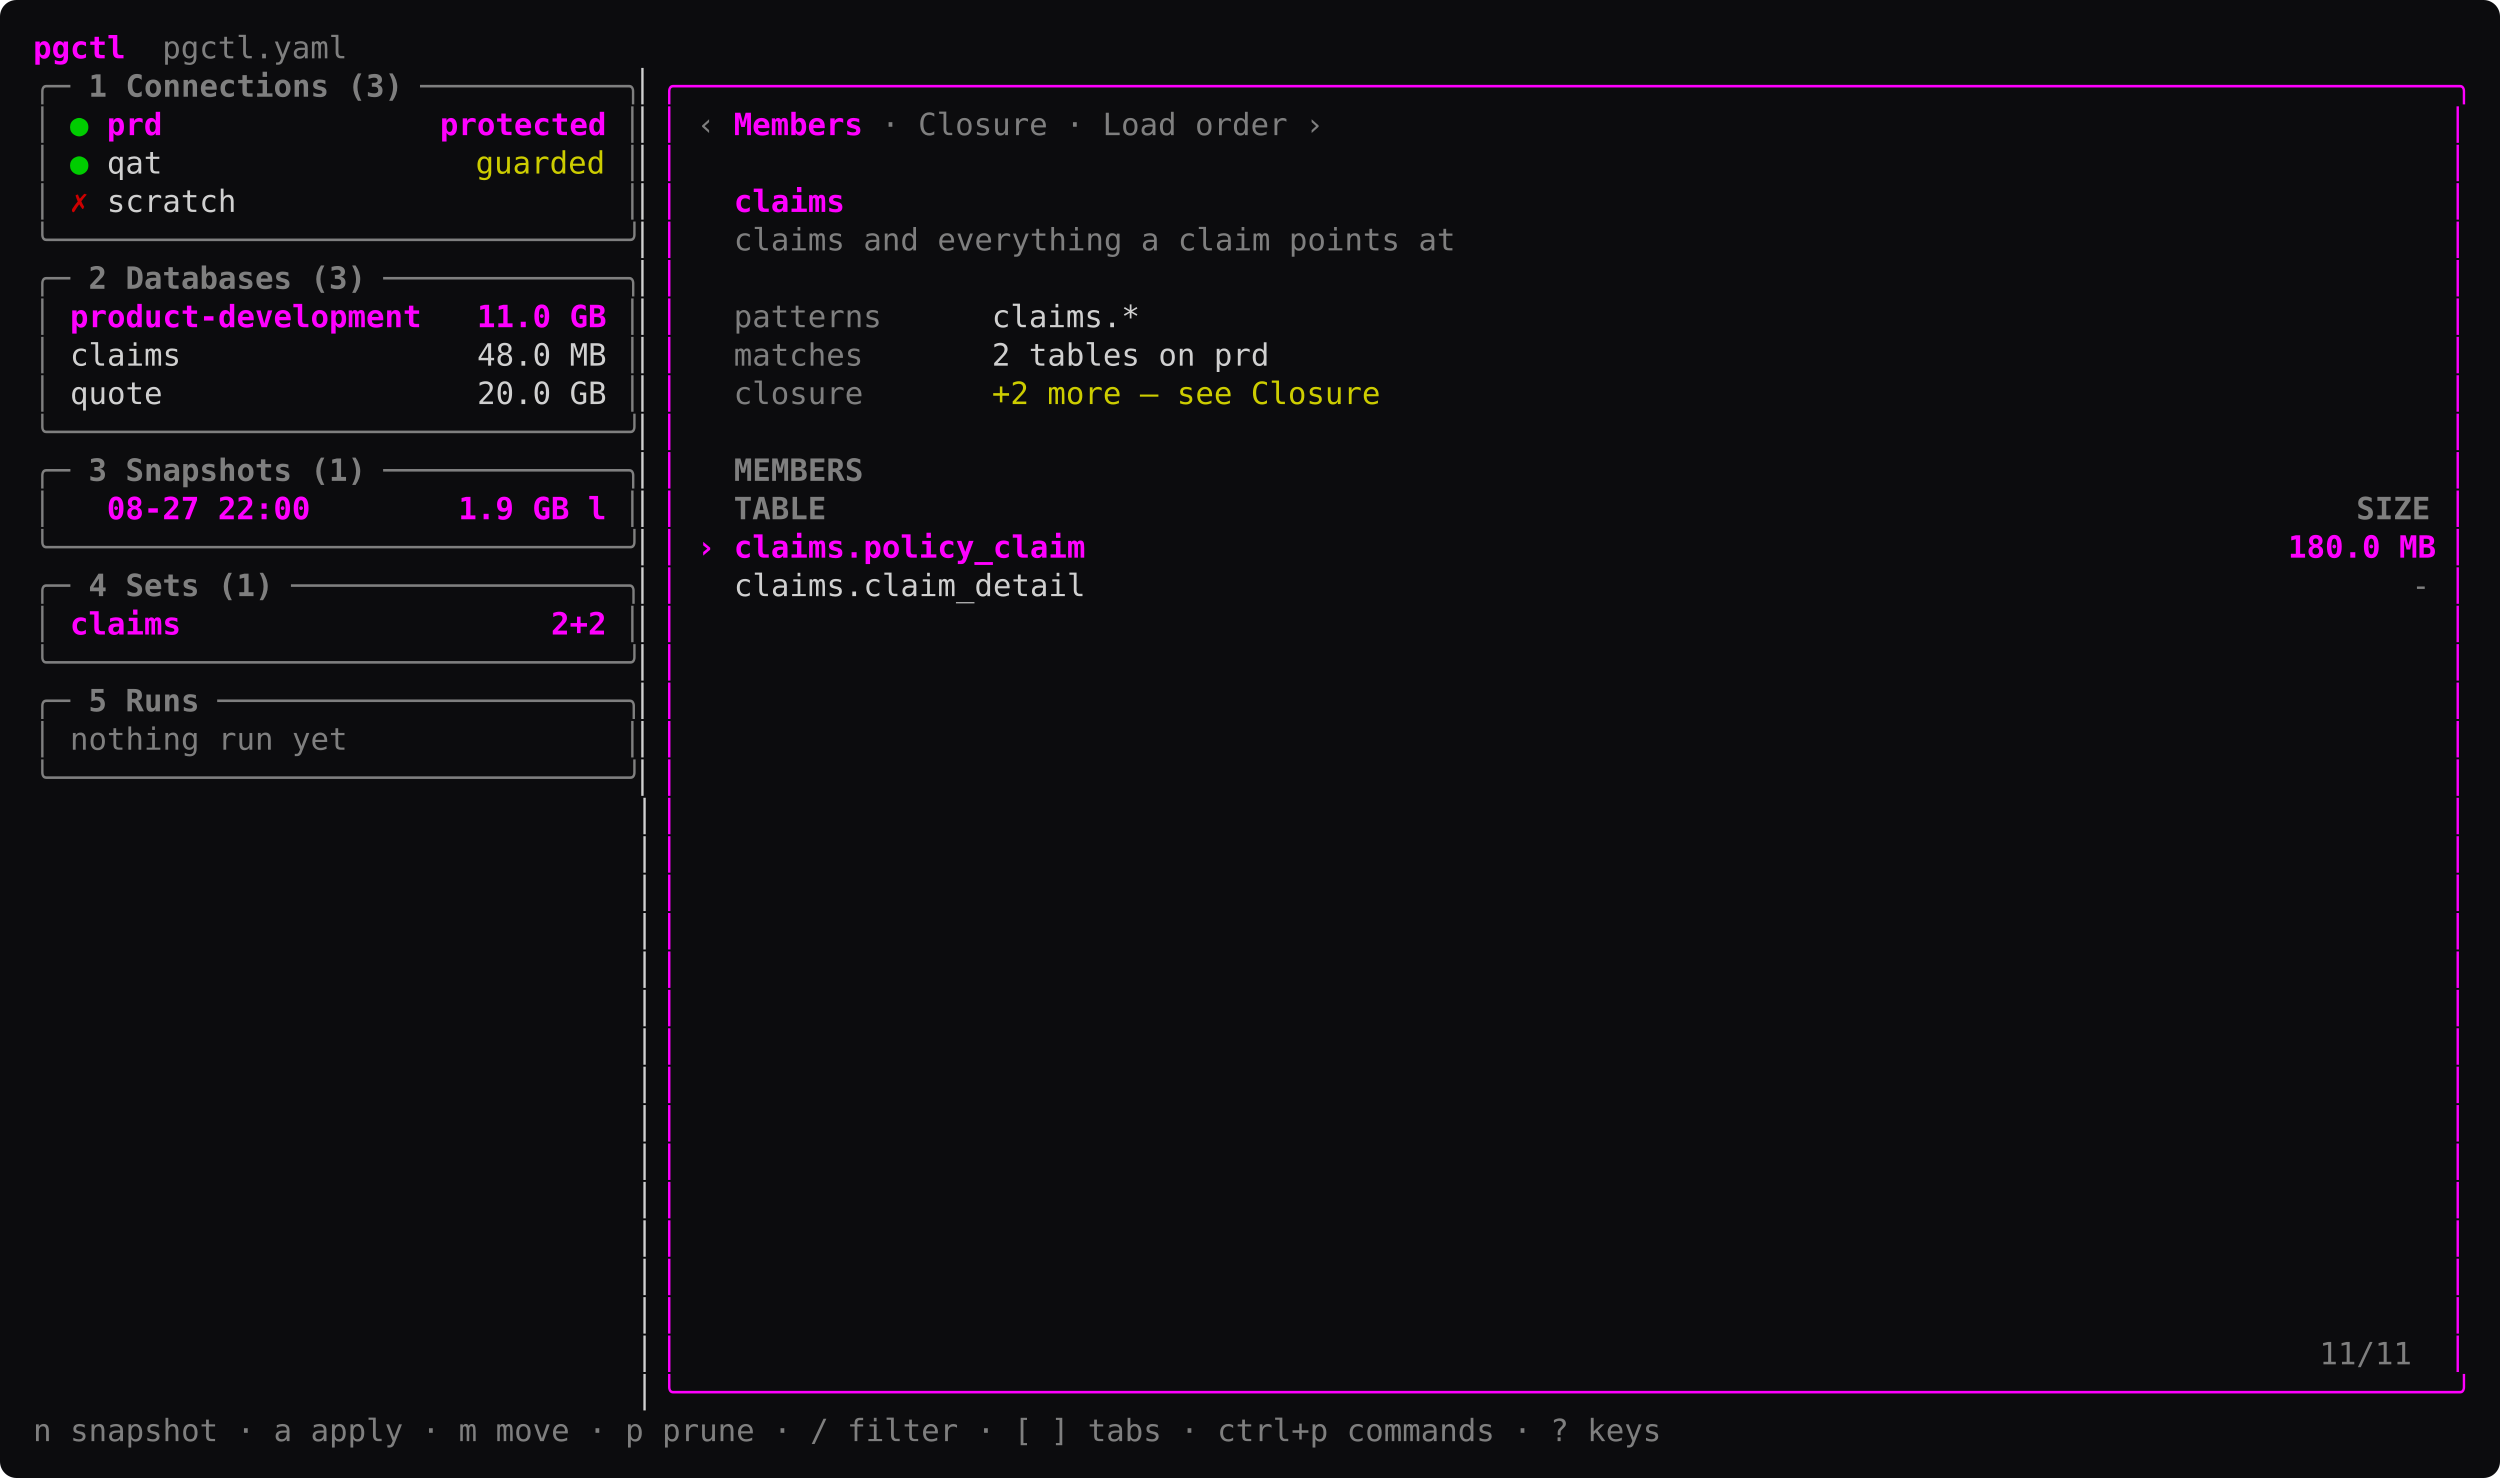
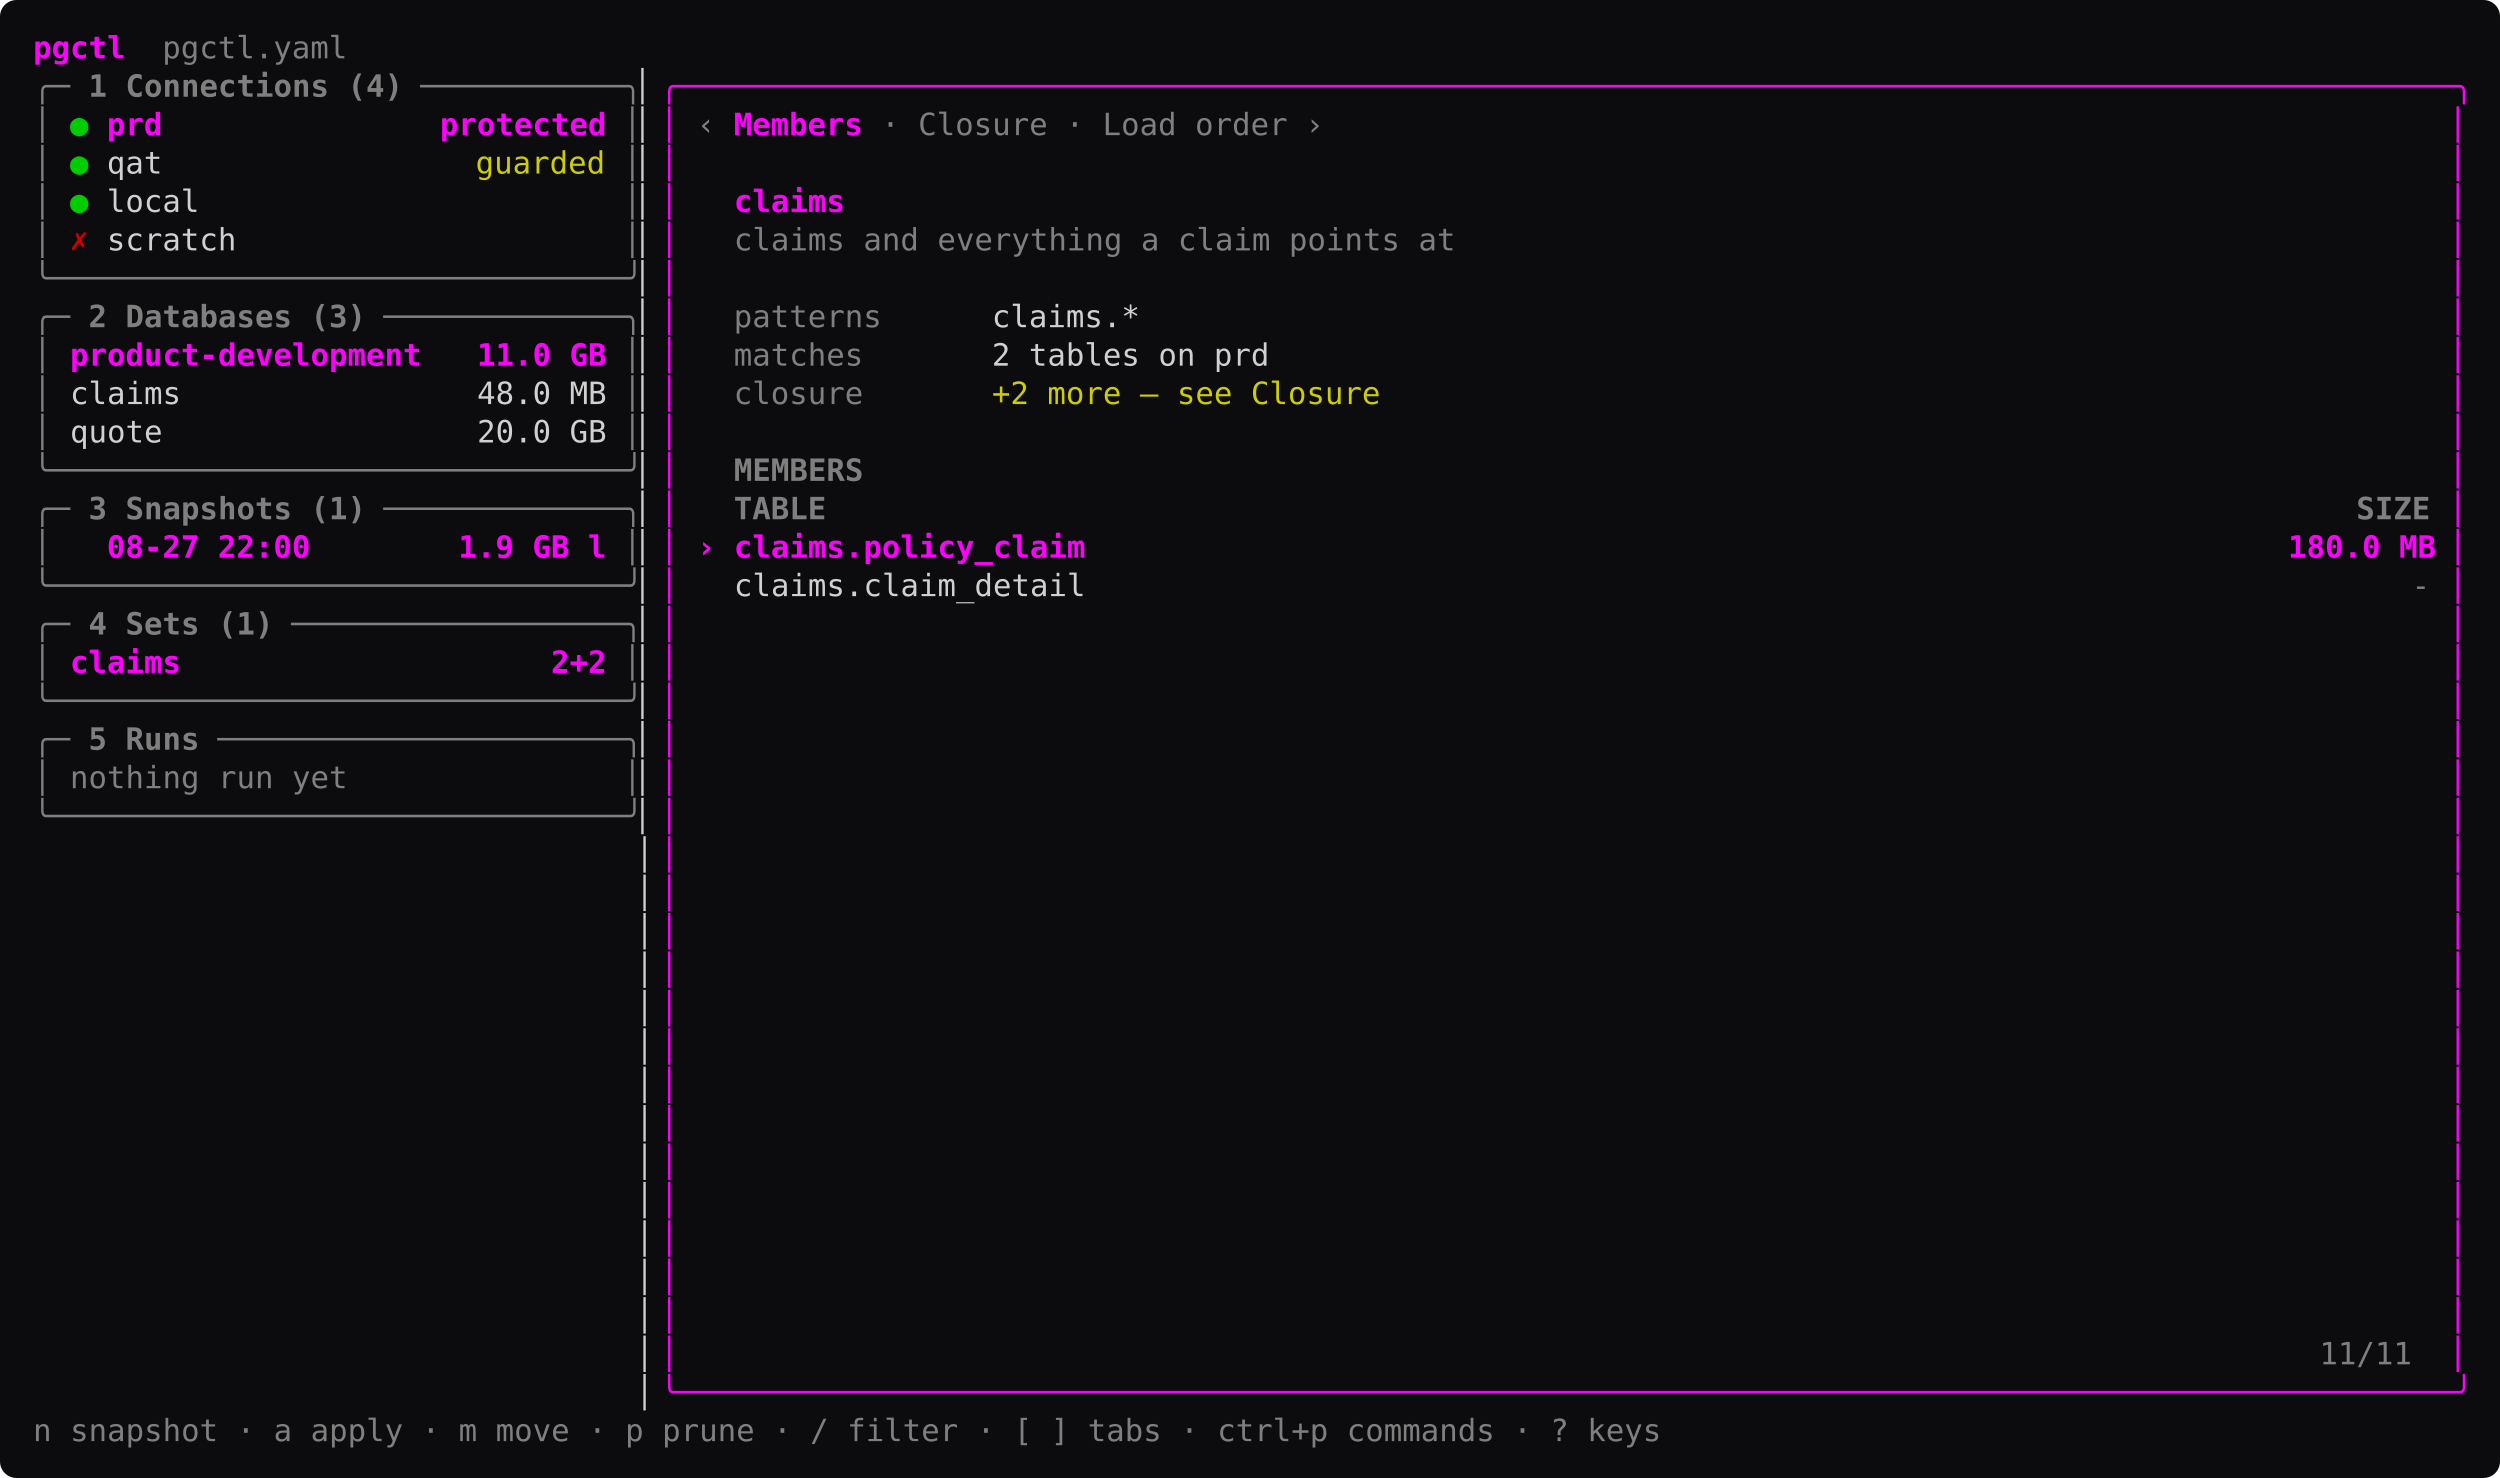
<svg xmlns="http://www.w3.org/2000/svg" width="1057.6" height="625.25" viewBox="0 0 1057.6 625.25" font-family="ui-monospace, 'SF Mono', SFMono-Regular, Menlo, Consolas, 'DejaVu Sans Mono', monospace" font-size="13" role="img">
  <rect width="1057.6" height="625.25" rx="7" fill="#0c0c0e" />
  <text x="14" y="24.68" textLength="39" lengthAdjust="spacing" fill="#ff00ff" font-weight="600" xml:space="preserve">pgctl</text>
  <text x="53" y="24.68" textLength="93.6" lengthAdjust="spacing" fill="#7f7f7f" xml:space="preserve">  pgctl.yaml</text>
  <text x="14" y="40.92" textLength="15.6" lengthAdjust="spacing" fill="#7f7f7f" xml:space="preserve">╭─</text>
-   <text x="29.6" y="40.92" textLength="140.4" lengthAdjust="spacing" fill="#7f7f7f" font-weight="600" xml:space="preserve"> 1 Connections (3)</text>
+   <text x="29.6" y="40.92" textLength="140.4" lengthAdjust="spacing" fill="#7f7f7f" font-weight="600" xml:space="preserve"> 1 Connections (4)</text>
  <text x="177.8" y="40.92" textLength="93.6" lengthAdjust="spacing" fill="#7f7f7f" xml:space="preserve">───────────╮</text>
  <text x="271.4" y="40.92" textLength="7.8" lengthAdjust="spacing" fill="#d0d0d0" xml:space="preserve">▏</text>
  <text x="279.2" y="40.92" textLength="764.4" lengthAdjust="spacing" fill="#ff00ff" xml:space="preserve">╭────────────────────────────────────────────────────────────────────────────────────────────────╮</text>
  <text x="14" y="57.17" textLength="7.8" lengthAdjust="spacing" fill="#7f7f7f" xml:space="preserve">│</text>
  <text x="29.6" y="57.17" textLength="7.8" lengthAdjust="spacing" fill="#00cd00" xml:space="preserve">●</text>
  <text x="45.2" y="57.17" textLength="210.6" lengthAdjust="spacing" fill="#ff00ff" font-weight="600" xml:space="preserve">prd               protected</text>
  <text x="263.6" y="57.17" textLength="7.8" lengthAdjust="spacing" fill="#7f7f7f" xml:space="preserve">│</text>
  <text x="271.4" y="57.17" textLength="7.8" lengthAdjust="spacing" fill="#d0d0d0" xml:space="preserve">▏</text>
  <text x="279.2" y="57.17" textLength="7.8" lengthAdjust="spacing" fill="#ff00ff" xml:space="preserve">│</text>
  <text x="294.8" y="57.17" textLength="7.8" lengthAdjust="spacing" fill="#7f7f7f" xml:space="preserve">‹</text>
  <text x="310.4" y="57.17" textLength="7.8" lengthAdjust="spacing" fill="#ff00ff" font-weight="600" xml:space="preserve">M</text>
  <text x="318.2" y="57.17" textLength="7.8" lengthAdjust="spacing" fill="#ff00ff" font-weight="600" xml:space="preserve">e</text>
  <text x="326" y="57.17" textLength="7.8" lengthAdjust="spacing" fill="#ff00ff" font-weight="600" xml:space="preserve">m</text>
  <text x="333.8" y="57.17" textLength="7.8" lengthAdjust="spacing" fill="#ff00ff" font-weight="600" xml:space="preserve">b</text>
  <text x="341.6" y="57.17" textLength="7.8" lengthAdjust="spacing" fill="#ff00ff" font-weight="600" xml:space="preserve">e</text>
  <text x="349.4" y="57.17" textLength="7.8" lengthAdjust="spacing" fill="#ff00ff" font-weight="600" xml:space="preserve">r</text>
  <text x="357.2" y="57.17" textLength="7.8" lengthAdjust="spacing" fill="#ff00ff" font-weight="600" xml:space="preserve">s</text>
  <text x="372.8" y="57.17" textLength="7.8" lengthAdjust="spacing" fill="#7f7f7f" xml:space="preserve">·</text>
  <text x="380.6" y="57.17" textLength="62.4" lengthAdjust="spacing" fill="#7f7f7f" xml:space="preserve"> Closure</text>
  <text x="450.8" y="57.17" textLength="7.8" lengthAdjust="spacing" fill="#7f7f7f" xml:space="preserve">·</text>
  <text x="458.6" y="57.17" textLength="85.8" lengthAdjust="spacing" fill="#7f7f7f" xml:space="preserve"> Load order</text>
  <text x="552.2" y="57.17" textLength="7.8" lengthAdjust="spacing" fill="#7f7f7f" xml:space="preserve">›</text>
  <text x="1035.8" y="57.17" textLength="7.8" lengthAdjust="spacing" fill="#ff00ff" xml:space="preserve">│</text>
  <text x="14" y="73.42" textLength="7.8" lengthAdjust="spacing" fill="#7f7f7f" xml:space="preserve">│</text>
  <text x="29.6" y="73.42" textLength="7.8" lengthAdjust="spacing" fill="#00cd00" xml:space="preserve">●</text>
  <text x="45.2" y="73.42" textLength="23.4" lengthAdjust="spacing" fill="#d0d0d0" xml:space="preserve">qat</text>
  <text x="201.2" y="73.42" textLength="54.6" lengthAdjust="spacing" fill="#cdcd00" xml:space="preserve">guarded</text>
  <text x="263.6" y="73.42" textLength="7.8" lengthAdjust="spacing" fill="#7f7f7f" xml:space="preserve">│</text>
  <text x="271.4" y="73.42" textLength="7.8" lengthAdjust="spacing" fill="#d0d0d0" xml:space="preserve">▏</text>
  <text x="279.2" y="73.42" textLength="7.8" lengthAdjust="spacing" fill="#ff00ff" xml:space="preserve">│</text>
  <text x="1035.8" y="73.42" textLength="7.8" lengthAdjust="spacing" fill="#ff00ff" xml:space="preserve">│</text>
  <text x="14" y="89.67" textLength="7.8" lengthAdjust="spacing" fill="#7f7f7f" xml:space="preserve">│</text>
-   <text x="29.6" y="89.67" textLength="7.8" lengthAdjust="spacing" fill="#cd0000" font-weight="600" xml:space="preserve">✗</text>
-   <text x="45.2" y="89.67" textLength="54.6" lengthAdjust="spacing" fill="#d0d0d0" xml:space="preserve">scratch</text>
+   <text x="29.6" y="89.67" textLength="7.8" lengthAdjust="spacing" fill="#00cd00" xml:space="preserve">●</text>
+   <text x="45.2" y="89.67" textLength="39" lengthAdjust="spacing" fill="#d0d0d0" xml:space="preserve">local</text>
  <text x="263.6" y="89.67" textLength="7.8" lengthAdjust="spacing" fill="#7f7f7f" xml:space="preserve">│</text>
  <text x="271.4" y="89.67" textLength="7.8" lengthAdjust="spacing" fill="#d0d0d0" xml:space="preserve">▏</text>
  <text x="279.2" y="89.67" textLength="7.8" lengthAdjust="spacing" fill="#ff00ff" xml:space="preserve">│</text>
  <text x="294.8" y="89.67" textLength="62.4" lengthAdjust="spacing" fill="#ff00ff" font-weight="600" xml:space="preserve">  claims</text>
  <text x="1035.8" y="89.67" textLength="7.8" lengthAdjust="spacing" fill="#ff00ff" xml:space="preserve">│</text>
-   <text x="14" y="105.92" textLength="257.4" lengthAdjust="spacing" fill="#7f7f7f" xml:space="preserve">╰───────────────────────────────╯</text>
+   <text x="14" y="105.92" textLength="7.8" lengthAdjust="spacing" fill="#7f7f7f" xml:space="preserve">│</text>
+   <text x="29.6" y="105.92" textLength="7.8" lengthAdjust="spacing" fill="#cd0000" font-weight="600" xml:space="preserve">✗</text>
+   <text x="45.2" y="105.92" textLength="54.6" lengthAdjust="spacing" fill="#d0d0d0" xml:space="preserve">scratch</text>
+   <text x="263.6" y="105.92" textLength="7.8" lengthAdjust="spacing" fill="#7f7f7f" xml:space="preserve">│</text>
  <text x="271.4" y="105.92" textLength="7.8" lengthAdjust="spacing" fill="#d0d0d0" xml:space="preserve">▏</text>
  <text x="279.2" y="105.92" textLength="7.8" lengthAdjust="spacing" fill="#ff00ff" xml:space="preserve">│</text>
  <text x="294.8" y="105.92" textLength="319.8" lengthAdjust="spacing" fill="#7f7f7f" xml:space="preserve">  claims and everything a claim points at</text>
  <text x="1035.8" y="105.92" textLength="7.8" lengthAdjust="spacing" fill="#ff00ff" xml:space="preserve">│</text>
-   <text x="14" y="122.17" textLength="15.6" lengthAdjust="spacing" fill="#7f7f7f" xml:space="preserve">╭─</text>
-   <text x="29.6" y="122.17" textLength="124.8" lengthAdjust="spacing" fill="#7f7f7f" font-weight="600" xml:space="preserve"> 2 Databases (3)</text>
-   <text x="162.2" y="122.17" textLength="109.2" lengthAdjust="spacing" fill="#7f7f7f" xml:space="preserve">─────────────╮</text>
+   <text x="14" y="122.17" textLength="257.4" lengthAdjust="spacing" fill="#7f7f7f" xml:space="preserve">╰───────────────────────────────╯</text>
  <text x="271.4" y="122.17" textLength="7.8" lengthAdjust="spacing" fill="#d0d0d0" xml:space="preserve">▏</text>
  <text x="279.2" y="122.17" textLength="7.8" lengthAdjust="spacing" fill="#ff00ff" xml:space="preserve">│</text>
  <text x="1035.8" y="122.17" textLength="7.8" lengthAdjust="spacing" fill="#ff00ff" xml:space="preserve">│</text>
-   <text x="14" y="138.43" textLength="7.8" lengthAdjust="spacing" fill="#7f7f7f" xml:space="preserve">│</text>
-   <text x="29.6" y="138.43" textLength="226.2" lengthAdjust="spacing" fill="#ff00ff" font-weight="600" xml:space="preserve">product-development   11.0 GB</text>
-   <text x="263.6" y="138.43" textLength="7.8" lengthAdjust="spacing" fill="#7f7f7f" xml:space="preserve">│</text>
+   <text x="14" y="138.43" textLength="15.6" lengthAdjust="spacing" fill="#7f7f7f" xml:space="preserve">╭─</text>
+   <text x="29.6" y="138.43" textLength="124.8" lengthAdjust="spacing" fill="#7f7f7f" font-weight="600" xml:space="preserve"> 2 Databases (3)</text>
+   <text x="162.2" y="138.43" textLength="109.2" lengthAdjust="spacing" fill="#7f7f7f" xml:space="preserve">─────────────╮</text>
  <text x="271.4" y="138.43" textLength="7.8" lengthAdjust="spacing" fill="#d0d0d0" xml:space="preserve">▏</text>
  <text x="279.2" y="138.43" textLength="7.8" lengthAdjust="spacing" fill="#ff00ff" xml:space="preserve">│</text>
  <text x="310.4" y="138.43" textLength="62.4" lengthAdjust="spacing" fill="#7f7f7f" xml:space="preserve">patterns</text>
  <text x="419.6" y="138.43" textLength="62.4" lengthAdjust="spacing" fill="#d0d0d0" xml:space="preserve">claims.*</text>
  <text x="1035.8" y="138.43" textLength="7.8" lengthAdjust="spacing" fill="#ff00ff" xml:space="preserve">│</text>
  <text x="14" y="154.68" textLength="7.8" lengthAdjust="spacing" fill="#7f7f7f" xml:space="preserve">│</text>
-   <text x="21.8" y="154.68" textLength="234" lengthAdjust="spacing" fill="#d0d0d0" xml:space="preserve"> claims                48.0 MB</text>
+   <text x="29.6" y="154.68" textLength="226.2" lengthAdjust="spacing" fill="#ff00ff" font-weight="600" xml:space="preserve">product-development   11.0 GB</text>
  <text x="263.6" y="154.68" textLength="7.8" lengthAdjust="spacing" fill="#7f7f7f" xml:space="preserve">│</text>
  <text x="271.4" y="154.68" textLength="7.8" lengthAdjust="spacing" fill="#d0d0d0" xml:space="preserve">▏</text>
  <text x="279.2" y="154.68" textLength="7.8" lengthAdjust="spacing" fill="#ff00ff" xml:space="preserve">│</text>
  <text x="310.4" y="154.68" textLength="54.6" lengthAdjust="spacing" fill="#7f7f7f" xml:space="preserve">matches</text>
  <text x="419.6" y="154.68" textLength="117" lengthAdjust="spacing" fill="#d0d0d0" xml:space="preserve">2 tables on prd</text>
  <text x="1035.8" y="154.68" textLength="7.8" lengthAdjust="spacing" fill="#ff00ff" xml:space="preserve">│</text>
  <text x="14" y="170.93" textLength="7.8" lengthAdjust="spacing" fill="#7f7f7f" xml:space="preserve">│</text>
-   <text x="21.8" y="170.93" textLength="234" lengthAdjust="spacing" fill="#d0d0d0" xml:space="preserve"> quote                 20.0 GB</text>
+   <text x="21.8" y="170.93" textLength="234" lengthAdjust="spacing" fill="#d0d0d0" xml:space="preserve"> claims                48.0 MB</text>
  <text x="263.6" y="170.93" textLength="7.8" lengthAdjust="spacing" fill="#7f7f7f" xml:space="preserve">│</text>
  <text x="271.4" y="170.93" textLength="7.8" lengthAdjust="spacing" fill="#d0d0d0" xml:space="preserve">▏</text>
  <text x="279.2" y="170.93" textLength="7.8" lengthAdjust="spacing" fill="#ff00ff" xml:space="preserve">│</text>
  <text x="310.4" y="170.93" textLength="54.6" lengthAdjust="spacing" fill="#7f7f7f" xml:space="preserve">closure</text>
  <text x="419.6" y="170.93" textLength="163.8" lengthAdjust="spacing" fill="#cdcd00" xml:space="preserve">+2 more — see Closure</text>
  <text x="1035.8" y="170.93" textLength="7.8" lengthAdjust="spacing" fill="#ff00ff" xml:space="preserve">│</text>
-   <text x="14" y="187.18" textLength="257.4" lengthAdjust="spacing" fill="#7f7f7f" xml:space="preserve">╰───────────────────────────────╯</text>
+   <text x="14" y="187.18" textLength="7.8" lengthAdjust="spacing" fill="#7f7f7f" xml:space="preserve">│</text>
+   <text x="21.8" y="187.18" textLength="234" lengthAdjust="spacing" fill="#d0d0d0" xml:space="preserve"> quote                 20.0 GB</text>
+   <text x="263.6" y="187.18" textLength="7.8" lengthAdjust="spacing" fill="#7f7f7f" xml:space="preserve">│</text>
  <text x="271.4" y="187.18" textLength="7.8" lengthAdjust="spacing" fill="#d0d0d0" xml:space="preserve">▏</text>
  <text x="279.2" y="187.18" textLength="7.8" lengthAdjust="spacing" fill="#ff00ff" xml:space="preserve">│</text>
  <text x="1035.8" y="187.18" textLength="7.8" lengthAdjust="spacing" fill="#ff00ff" xml:space="preserve">│</text>
-   <text x="14" y="203.43" textLength="15.6" lengthAdjust="spacing" fill="#7f7f7f" xml:space="preserve">╭─</text>
-   <text x="29.6" y="203.43" textLength="124.8" lengthAdjust="spacing" fill="#7f7f7f" font-weight="600" xml:space="preserve"> 3 Snapshots (1)</text>
-   <text x="162.2" y="203.43" textLength="109.2" lengthAdjust="spacing" fill="#7f7f7f" xml:space="preserve">─────────────╮</text>
+   <text x="14" y="203.43" textLength="257.4" lengthAdjust="spacing" fill="#7f7f7f" xml:space="preserve">╰───────────────────────────────╯</text>
  <text x="271.4" y="203.43" textLength="7.8" lengthAdjust="spacing" fill="#d0d0d0" xml:space="preserve">▏</text>
  <text x="279.2" y="203.43" textLength="7.8" lengthAdjust="spacing" fill="#ff00ff" xml:space="preserve">│</text>
  <text x="294.8" y="203.43" textLength="70.2" lengthAdjust="spacing" fill="#7f7f7f" font-weight="600" xml:space="preserve">  MEMBERS</text>
  <text x="1035.8" y="203.43" textLength="7.8" lengthAdjust="spacing" fill="#ff00ff" xml:space="preserve">│</text>
-   <text x="14" y="219.68" textLength="7.8" lengthAdjust="spacing" fill="#7f7f7f" xml:space="preserve">│</text>
-   <text x="45.2" y="219.68" textLength="210.6" lengthAdjust="spacing" fill="#ff00ff" font-weight="600" xml:space="preserve">08-27 22:00        1.9 GB l</text>
-   <text x="263.6" y="219.68" textLength="7.8" lengthAdjust="spacing" fill="#7f7f7f" xml:space="preserve">│</text>
+   <text x="14" y="219.68" textLength="15.6" lengthAdjust="spacing" fill="#7f7f7f" xml:space="preserve">╭─</text>
+   <text x="29.6" y="219.68" textLength="124.8" lengthAdjust="spacing" fill="#7f7f7f" font-weight="600" xml:space="preserve"> 3 Snapshots (1)</text>
+   <text x="162.2" y="219.68" textLength="109.2" lengthAdjust="spacing" fill="#7f7f7f" xml:space="preserve">─────────────╮</text>
  <text x="271.4" y="219.68" textLength="7.8" lengthAdjust="spacing" fill="#d0d0d0" xml:space="preserve">▏</text>
  <text x="279.2" y="219.68" textLength="7.8" lengthAdjust="spacing" fill="#ff00ff" xml:space="preserve">│</text>
  <text x="310.4" y="219.68" textLength="39" lengthAdjust="spacing" fill="#7f7f7f" font-weight="600" xml:space="preserve">TABLE</text>
  <text x="996.8" y="219.68" textLength="31.2" lengthAdjust="spacing" fill="#7f7f7f" font-weight="600" xml:space="preserve">SIZE</text>
  <text x="1035.8" y="219.68" textLength="7.8" lengthAdjust="spacing" fill="#ff00ff" xml:space="preserve">│</text>
-   <text x="14" y="235.93" textLength="257.4" lengthAdjust="spacing" fill="#7f7f7f" xml:space="preserve">╰───────────────────────────────╯</text>
+   <text x="14" y="235.93" textLength="7.8" lengthAdjust="spacing" fill="#7f7f7f" xml:space="preserve">│</text>
+   <text x="45.2" y="235.93" textLength="210.6" lengthAdjust="spacing" fill="#ff00ff" font-weight="600" xml:space="preserve">08-27 22:00        1.9 GB l</text>
+   <text x="263.6" y="235.93" textLength="7.8" lengthAdjust="spacing" fill="#7f7f7f" xml:space="preserve">│</text>
  <text x="271.4" y="235.93" textLength="7.8" lengthAdjust="spacing" fill="#d0d0d0" xml:space="preserve">▏</text>
  <text x="279.2" y="235.93" textLength="7.8" lengthAdjust="spacing" fill="#ff00ff" xml:space="preserve">│</text>
  <text x="294.8" y="235.93" textLength="733.2" lengthAdjust="spacing" fill="#ff00ff" font-weight="600" xml:space="preserve">› claims.policy_claim                                                                 180.0 MB</text>
  <text x="1035.8" y="235.93" textLength="7.8" lengthAdjust="spacing" fill="#ff00ff" xml:space="preserve">│</text>
-   <text x="14" y="252.18" textLength="15.6" lengthAdjust="spacing" fill="#7f7f7f" xml:space="preserve">╭─</text>
-   <text x="29.6" y="252.18" textLength="85.8" lengthAdjust="spacing" fill="#7f7f7f" font-weight="600" xml:space="preserve"> 4 Sets (1)</text>
-   <text x="123.2" y="252.18" textLength="148.2" lengthAdjust="spacing" fill="#7f7f7f" xml:space="preserve">──────────────────╮</text>
+   <text x="14" y="252.18" textLength="257.4" lengthAdjust="spacing" fill="#7f7f7f" xml:space="preserve">╰───────────────────────────────╯</text>
  <text x="271.4" y="252.18" textLength="7.8" lengthAdjust="spacing" fill="#d0d0d0" xml:space="preserve">▏</text>
  <text x="279.2" y="252.18" textLength="7.8" lengthAdjust="spacing" fill="#ff00ff" xml:space="preserve">│</text>
  <text x="287" y="252.18" textLength="171.6" lengthAdjust="spacing" fill="#d0d0d0" xml:space="preserve">   claims.claim_detail</text>
  <text x="1020.2" y="252.18" textLength="7.8" lengthAdjust="spacing" fill="#7f7f7f" xml:space="preserve">-</text>
  <text x="1035.8" y="252.18" textLength="7.8" lengthAdjust="spacing" fill="#ff00ff" xml:space="preserve">│</text>
-   <text x="14" y="268.43" textLength="7.8" lengthAdjust="spacing" fill="#7f7f7f" xml:space="preserve">│</text>
-   <text x="29.6" y="268.43" textLength="226.2" lengthAdjust="spacing" fill="#ff00ff" font-weight="600" xml:space="preserve">claims                    2+2</text>
-   <text x="263.6" y="268.43" textLength="7.8" lengthAdjust="spacing" fill="#7f7f7f" xml:space="preserve">│</text>
+   <text x="14" y="268.43" textLength="15.6" lengthAdjust="spacing" fill="#7f7f7f" xml:space="preserve">╭─</text>
+   <text x="29.6" y="268.43" textLength="85.8" lengthAdjust="spacing" fill="#7f7f7f" font-weight="600" xml:space="preserve"> 4 Sets (1)</text>
+   <text x="123.2" y="268.43" textLength="148.2" lengthAdjust="spacing" fill="#7f7f7f" xml:space="preserve">──────────────────╮</text>
  <text x="271.4" y="268.43" textLength="7.8" lengthAdjust="spacing" fill="#d0d0d0" xml:space="preserve">▏</text>
  <text x="279.2" y="268.43" textLength="7.8" lengthAdjust="spacing" fill="#ff00ff" xml:space="preserve">│</text>
  <text x="1035.8" y="268.43" textLength="7.8" lengthAdjust="spacing" fill="#ff00ff" xml:space="preserve">│</text>
-   <text x="14" y="284.68" textLength="257.4" lengthAdjust="spacing" fill="#7f7f7f" xml:space="preserve">╰───────────────────────────────╯</text>
+   <text x="14" y="284.68" textLength="7.8" lengthAdjust="spacing" fill="#7f7f7f" xml:space="preserve">│</text>
+   <text x="29.6" y="284.68" textLength="226.2" lengthAdjust="spacing" fill="#ff00ff" font-weight="600" xml:space="preserve">claims                    2+2</text>
+   <text x="263.6" y="284.68" textLength="7.8" lengthAdjust="spacing" fill="#7f7f7f" xml:space="preserve">│</text>
  <text x="271.4" y="284.68" textLength="7.8" lengthAdjust="spacing" fill="#d0d0d0" xml:space="preserve">▏</text>
  <text x="279.2" y="284.68" textLength="7.8" lengthAdjust="spacing" fill="#ff00ff" xml:space="preserve">│</text>
  <text x="1035.8" y="284.68" textLength="7.8" lengthAdjust="spacing" fill="#ff00ff" xml:space="preserve">│</text>
-   <text x="14" y="300.93" textLength="15.6" lengthAdjust="spacing" fill="#7f7f7f" xml:space="preserve">╭─</text>
-   <text x="29.6" y="300.93" textLength="54.6" lengthAdjust="spacing" fill="#7f7f7f" font-weight="600" xml:space="preserve"> 5 Runs</text>
-   <text x="92" y="300.93" textLength="179.4" lengthAdjust="spacing" fill="#7f7f7f" xml:space="preserve">──────────────────────╮</text>
+   <text x="14" y="300.93" textLength="257.4" lengthAdjust="spacing" fill="#7f7f7f" xml:space="preserve">╰───────────────────────────────╯</text>
  <text x="271.4" y="300.93" textLength="7.8" lengthAdjust="spacing" fill="#d0d0d0" xml:space="preserve">▏</text>
  <text x="279.2" y="300.93" textLength="7.8" lengthAdjust="spacing" fill="#ff00ff" xml:space="preserve">│</text>
  <text x="1035.8" y="300.93" textLength="7.8" lengthAdjust="spacing" fill="#ff00ff" xml:space="preserve">│</text>
-   <text x="14" y="317.18" textLength="7.8" lengthAdjust="spacing" fill="#7f7f7f" xml:space="preserve">│</text>
-   <text x="29.6" y="317.18" textLength="117" lengthAdjust="spacing" fill="#7f7f7f" xml:space="preserve">nothing run yet</text>
-   <text x="263.6" y="317.18" textLength="7.8" lengthAdjust="spacing" fill="#7f7f7f" xml:space="preserve">│</text>
+   <text x="14" y="317.18" textLength="15.6" lengthAdjust="spacing" fill="#7f7f7f" xml:space="preserve">╭─</text>
+   <text x="29.6" y="317.18" textLength="54.6" lengthAdjust="spacing" fill="#7f7f7f" font-weight="600" xml:space="preserve"> 5 Runs</text>
+   <text x="92" y="317.18" textLength="179.4" lengthAdjust="spacing" fill="#7f7f7f" xml:space="preserve">──────────────────────╮</text>
  <text x="271.4" y="317.18" textLength="7.8" lengthAdjust="spacing" fill="#d0d0d0" xml:space="preserve">▏</text>
  <text x="279.2" y="317.18" textLength="7.8" lengthAdjust="spacing" fill="#ff00ff" xml:space="preserve">│</text>
  <text x="1035.8" y="317.18" textLength="7.8" lengthAdjust="spacing" fill="#ff00ff" xml:space="preserve">│</text>
-   <text x="14" y="333.43" textLength="257.4" lengthAdjust="spacing" fill="#7f7f7f" xml:space="preserve">╰───────────────────────────────╯</text>
+   <text x="14" y="333.43" textLength="7.8" lengthAdjust="spacing" fill="#7f7f7f" xml:space="preserve">│</text>
+   <text x="29.6" y="333.43" textLength="117" lengthAdjust="spacing" fill="#7f7f7f" xml:space="preserve">nothing run yet</text>
+   <text x="263.6" y="333.43" textLength="7.8" lengthAdjust="spacing" fill="#7f7f7f" xml:space="preserve">│</text>
  <text x="271.4" y="333.43" textLength="7.8" lengthAdjust="spacing" fill="#d0d0d0" xml:space="preserve">▏</text>
  <text x="279.2" y="333.43" textLength="7.8" lengthAdjust="spacing" fill="#ff00ff" xml:space="preserve">│</text>
  <text x="1035.8" y="333.43" textLength="7.8" lengthAdjust="spacing" fill="#ff00ff" xml:space="preserve">│</text>
-   <text x="14" y="349.68" textLength="265.2" lengthAdjust="spacing" fill="#d0d0d0" xml:space="preserve">                                 ▏</text>
+   <text x="14" y="349.68" textLength="257.4" lengthAdjust="spacing" fill="#7f7f7f" xml:space="preserve">╰───────────────────────────────╯</text>
+   <text x="271.4" y="349.68" textLength="7.8" lengthAdjust="spacing" fill="#d0d0d0" xml:space="preserve">▏</text>
  <text x="279.2" y="349.68" textLength="7.8" lengthAdjust="spacing" fill="#ff00ff" xml:space="preserve">│</text>
  <text x="1035.8" y="349.68" textLength="7.8" lengthAdjust="spacing" fill="#ff00ff" xml:space="preserve">│</text>
  <text x="14" y="365.93" textLength="265.2" lengthAdjust="spacing" fill="#d0d0d0" xml:space="preserve">                                 ▏</text>
  <text x="279.2" y="365.93" textLength="7.8" lengthAdjust="spacing" fill="#ff00ff" xml:space="preserve">│</text>
  <text x="1035.8" y="365.93" textLength="7.8" lengthAdjust="spacing" fill="#ff00ff" xml:space="preserve">│</text>
  <text x="14" y="382.18" textLength="265.2" lengthAdjust="spacing" fill="#d0d0d0" xml:space="preserve">                                 ▏</text>
  <text x="279.2" y="382.18" textLength="7.8" lengthAdjust="spacing" fill="#ff00ff" xml:space="preserve">│</text>
  <text x="1035.8" y="382.18" textLength="7.8" lengthAdjust="spacing" fill="#ff00ff" xml:space="preserve">│</text>
  <text x="14" y="398.43" textLength="265.2" lengthAdjust="spacing" fill="#d0d0d0" xml:space="preserve">                                 ▏</text>
  <text x="279.2" y="398.43" textLength="7.8" lengthAdjust="spacing" fill="#ff00ff" xml:space="preserve">│</text>
  <text x="1035.8" y="398.43" textLength="7.8" lengthAdjust="spacing" fill="#ff00ff" xml:space="preserve">│</text>
  <text x="14" y="414.68" textLength="265.2" lengthAdjust="spacing" fill="#d0d0d0" xml:space="preserve">                                 ▏</text>
  <text x="279.2" y="414.68" textLength="7.8" lengthAdjust="spacing" fill="#ff00ff" xml:space="preserve">│</text>
  <text x="1035.8" y="414.68" textLength="7.8" lengthAdjust="spacing" fill="#ff00ff" xml:space="preserve">│</text>
  <text x="14" y="430.93" textLength="265.2" lengthAdjust="spacing" fill="#d0d0d0" xml:space="preserve">                                 ▏</text>
  <text x="279.2" y="430.93" textLength="7.8" lengthAdjust="spacing" fill="#ff00ff" xml:space="preserve">│</text>
  <text x="1035.8" y="430.93" textLength="7.8" lengthAdjust="spacing" fill="#ff00ff" xml:space="preserve">│</text>
  <text x="14" y="447.18" textLength="265.2" lengthAdjust="spacing" fill="#d0d0d0" xml:space="preserve">                                 ▏</text>
  <text x="279.2" y="447.18" textLength="7.8" lengthAdjust="spacing" fill="#ff00ff" xml:space="preserve">│</text>
  <text x="1035.8" y="447.18" textLength="7.8" lengthAdjust="spacing" fill="#ff00ff" xml:space="preserve">│</text>
  <text x="14" y="463.43" textLength="265.2" lengthAdjust="spacing" fill="#d0d0d0" xml:space="preserve">                                 ▏</text>
  <text x="279.2" y="463.43" textLength="7.8" lengthAdjust="spacing" fill="#ff00ff" xml:space="preserve">│</text>
  <text x="1035.8" y="463.43" textLength="7.8" lengthAdjust="spacing" fill="#ff00ff" xml:space="preserve">│</text>
  <text x="14" y="479.68" textLength="265.2" lengthAdjust="spacing" fill="#d0d0d0" xml:space="preserve">                                 ▏</text>
  <text x="279.2" y="479.68" textLength="7.8" lengthAdjust="spacing" fill="#ff00ff" xml:space="preserve">│</text>
  <text x="1035.8" y="479.68" textLength="7.8" lengthAdjust="spacing" fill="#ff00ff" xml:space="preserve">│</text>
  <text x="14" y="495.93" textLength="265.2" lengthAdjust="spacing" fill="#d0d0d0" xml:space="preserve">                                 ▏</text>
  <text x="279.2" y="495.93" textLength="7.8" lengthAdjust="spacing" fill="#ff00ff" xml:space="preserve">│</text>
  <text x="1035.8" y="495.93" textLength="7.8" lengthAdjust="spacing" fill="#ff00ff" xml:space="preserve">│</text>
  <text x="14" y="512.17" textLength="265.2" lengthAdjust="spacing" fill="#d0d0d0" xml:space="preserve">                                 ▏</text>
  <text x="279.2" y="512.17" textLength="7.8" lengthAdjust="spacing" fill="#ff00ff" xml:space="preserve">│</text>
  <text x="1035.8" y="512.17" textLength="7.8" lengthAdjust="spacing" fill="#ff00ff" xml:space="preserve">│</text>
  <text x="14" y="528.42" textLength="265.2" lengthAdjust="spacing" fill="#d0d0d0" xml:space="preserve">                                 ▏</text>
  <text x="279.2" y="528.42" textLength="7.8" lengthAdjust="spacing" fill="#ff00ff" xml:space="preserve">│</text>
  <text x="1035.8" y="528.42" textLength="7.8" lengthAdjust="spacing" fill="#ff00ff" xml:space="preserve">│</text>
  <text x="14" y="544.67" textLength="265.2" lengthAdjust="spacing" fill="#d0d0d0" xml:space="preserve">                                 ▏</text>
  <text x="279.2" y="544.67" textLength="7.8" lengthAdjust="spacing" fill="#ff00ff" xml:space="preserve">│</text>
  <text x="1035.8" y="544.67" textLength="7.8" lengthAdjust="spacing" fill="#ff00ff" xml:space="preserve">│</text>
  <text x="14" y="560.92" textLength="265.2" lengthAdjust="spacing" fill="#d0d0d0" xml:space="preserve">                                 ▏</text>
  <text x="279.2" y="560.92" textLength="7.8" lengthAdjust="spacing" fill="#ff00ff" xml:space="preserve">│</text>
  <text x="1035.8" y="560.92" textLength="7.8" lengthAdjust="spacing" fill="#ff00ff" xml:space="preserve">│</text>
  <text x="14" y="577.17" textLength="265.2" lengthAdjust="spacing" fill="#d0d0d0" xml:space="preserve">                                 ▏</text>
  <text x="279.2" y="577.17" textLength="7.8" lengthAdjust="spacing" fill="#ff00ff" xml:space="preserve">│</text>
  <text x="981.2" y="577.17" textLength="39" lengthAdjust="spacing" fill="#7f7f7f" xml:space="preserve">11/11</text>
  <text x="1035.8" y="577.17" textLength="7.8" lengthAdjust="spacing" fill="#ff00ff" xml:space="preserve">│</text>
  <text x="14" y="593.42" textLength="265.2" lengthAdjust="spacing" fill="#d0d0d0" xml:space="preserve">                                 ▏</text>
  <text x="279.2" y="593.42" textLength="764.4" lengthAdjust="spacing" fill="#ff00ff" xml:space="preserve">╰────────────────────────────────────────────────────────────────────────────────────────────────╯</text>
  <text x="14" y="609.67" textLength="686.4" lengthAdjust="spacing" fill="#7f7f7f" xml:space="preserve">n snapshot · a apply · m move · p prune · / filter · [ ] tabs · ctrl+p commands · ? keys</text>
</svg>
